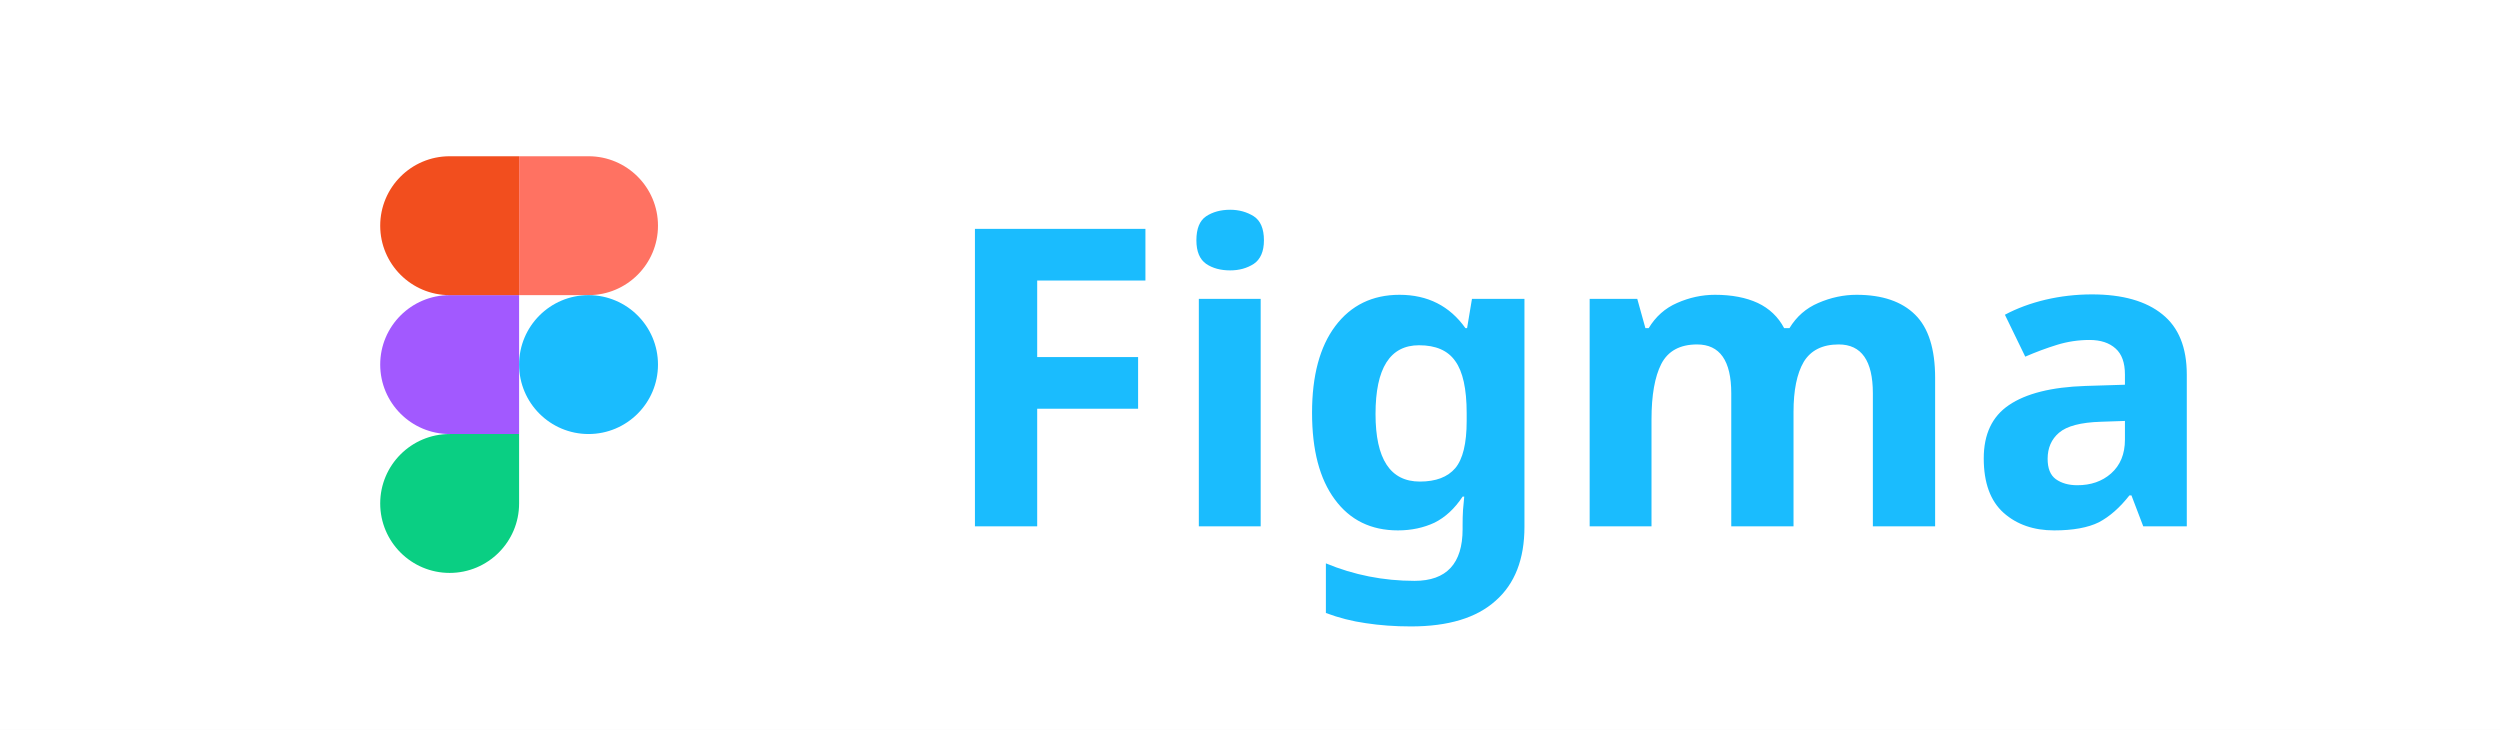
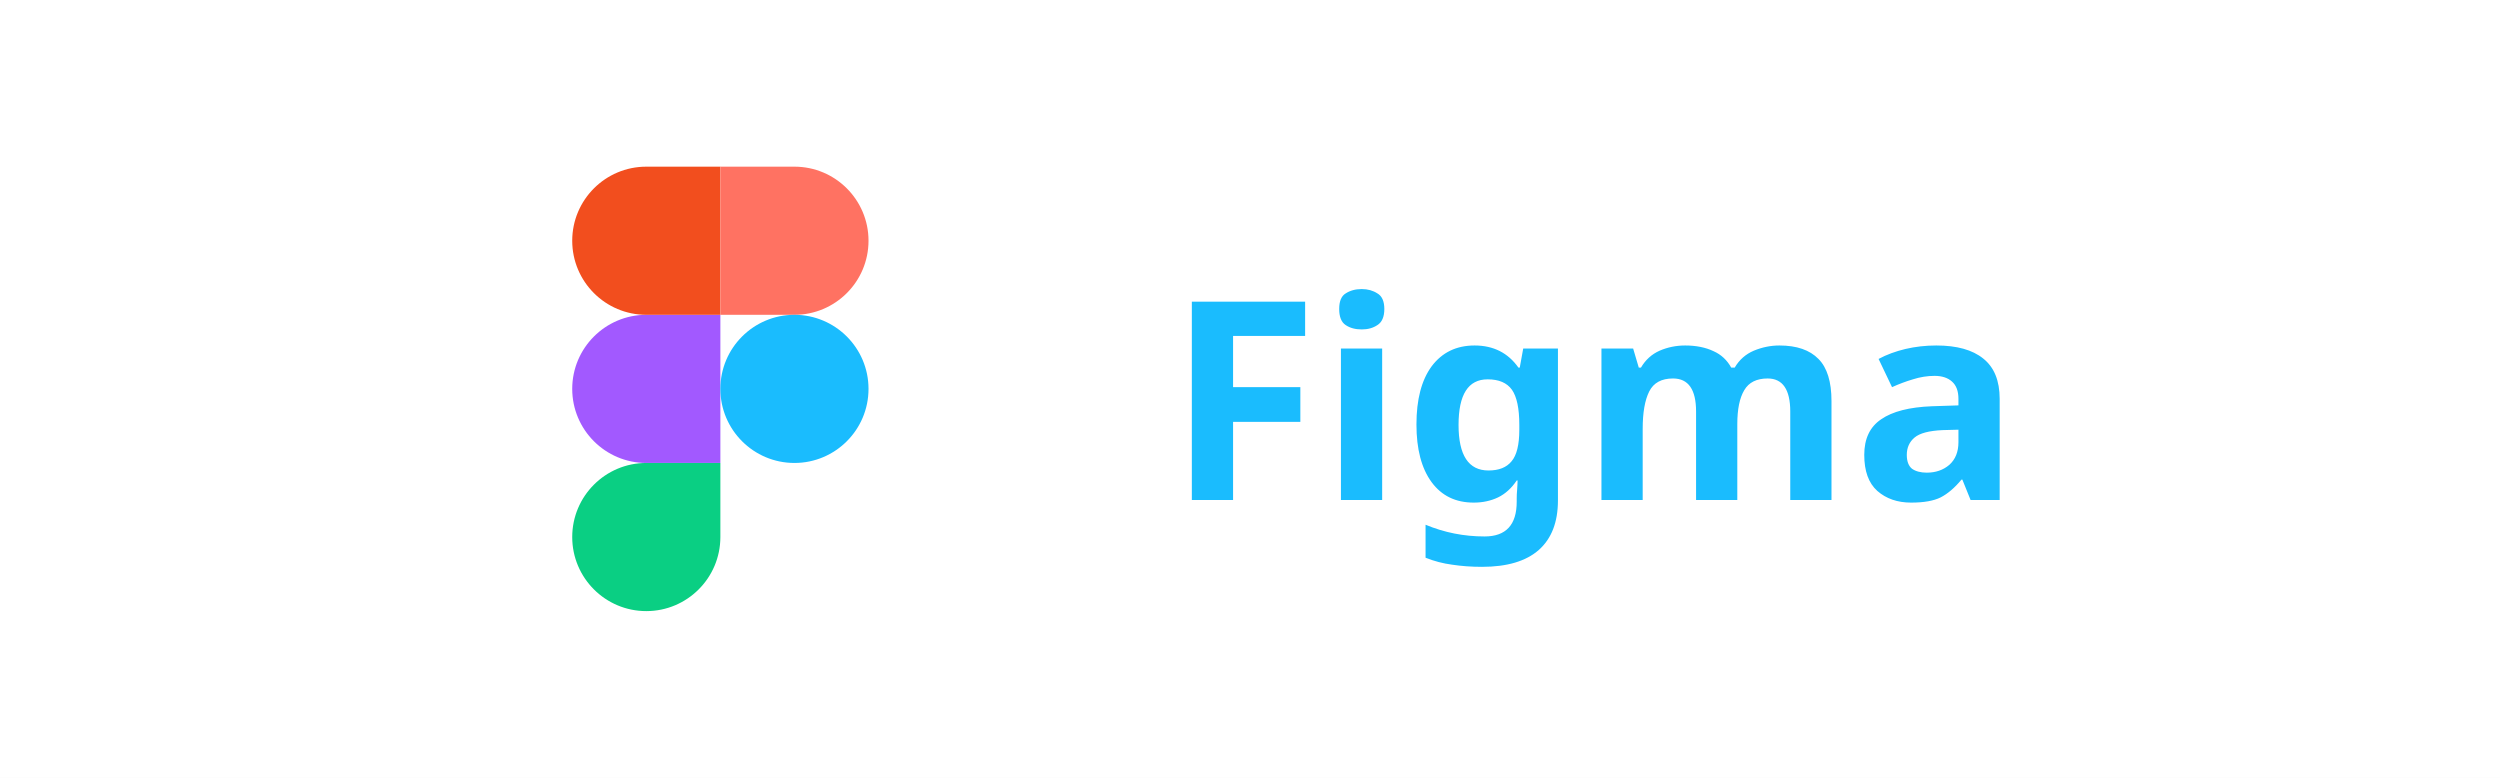
- <svg xmlns="http://www.w3.org/2000/svg" width="96" height="28" viewBox="0 0 96 28">
-   <style>text{font:700 16px sans-serif}.s{animation:a 4.8s ease-in-out 1.2s infinite}@keyframes a{0%,36%{transform:translateY(-0px)}50%{transform:translateY(-28px)}50%,86%{transform:translateY(-28px)}100%{transform:translateY(-56px)}}@media (prefers-reduced-motion:reduce){.s{animation:none}.f:nth-child(n+2){display:none}}</style>
+ <svg xmlns="http://www.w3.org/2000/svg" width="90" height="28" viewBox="0 0 90 28">
+   <style>text{font:700 10px sans-serif}.s{animation:a 4.8s ease-in-out 1.2s infinite}@keyframes a{0%,36%{transform:translateY(-0px)}50%{transform:translateY(-28px)}50%,86%{transform:translateY(-28px)}100%{transform:translateY(-56px)}}@media (prefers-reduced-motion:reduce){.s{animation:none}.f:nth-child(n+2){display:none}}</style>
  <g class="s">
    <g class="f">
-       <rect width="96" height="28" fill="#fff" />
-       <g transform="translate(12 0)">
+       <rect width="90" height="28" fill="#fff" />
+       <g transform="translate(18 0)">
        <svg x="0" y="6" width="16" height="16" viewBox="0 0 54 80">
          <g clip-path="url(#clip0_912_3)">
            <path d="M13.333 80C20.693 80 26.667 74.027 26.667 66.667V53.334H13.333C5.973 53.334 0 59.307 0 66.667C0 74.027 5.973 80 13.333 80Z" fill="#0ACF83" />
            <path d="M0 40C0 32.64 5.973 26.666 13.333 26.666H26.667V53.333H13.333C5.973 53.333 0 47.36 0 40Z" fill="#A259FF" />
            <path d="M0 13.333C0 5.973 5.973 0 13.333 0H26.667V26.667H13.333C5.973 26.667 0 20.693 0 13.333Z" fill="#F24E1E" />
            <path d="M26.667 0H40C47.36 0 53.333 5.973 53.333 13.333C53.333 20.693 47.36 26.667 40 26.667H26.667V0Z" fill="#FF7262" />
            <path d="M53.333 40C53.333 47.36 47.36 53.333 40 53.333C32.64 53.333 26.667 47.36 26.667 40C26.667 32.64 32.64 26.666 40 26.666C47.36 26.666 53.333 32.64 53.333 40Z" fill="#1ABCFE" />
          </g>
          <defs>
            <clipPath id="clip0_912_3">
              <rect width="53.333" height="80" fill="white" />
            </clipPath>
          </defs>
        </svg>
-         <text fill="#1ABCFE" x="24" y="14" dominant-baseline="central" text-anchor="start">Figma</text>
+         <text fill="#1ABCFE" x="24" y="18" text-anchor="start">Figma</text>
      </g>
    </g>
    <g class="f" transform="translate(0 28)">
-       <rect width="96" height="28" fill="#fff" />
-       <g transform="translate(10.5 0)">
+       <rect width="90" height="28" fill="#fff" />
+       <g transform="translate(17 0)">
        <svg x="0" y="6" width="16" height="16" viewBox="0 0 91 80">
          <g clip-path="url(#clip0_906_1839)">
            <path d="M56.969 0H90.432V80L56.969 0Z" fill="#EB1000" />
            <path d="M33.463 0H0V80L33.463 0Z" fill="#EB1000" />
            <path d="M45.182 29.467L66.52 80H52.566L46.198 63.946H30.618L45.182 29.467Z" fill="#EB1000" />
          </g>
          <defs>
            <clipPath id="clip0_906_1839">
              <rect width="90.432" height="80" fill="white" />
            </clipPath>
          </defs>
        </svg>
-         <text fill="#EB1000" x="24" y="14" dominant-baseline="central" text-anchor="start">Adobe</text>
+         <text fill="#EB1000" x="24" y="18" text-anchor="start">Adobe</text>
      </g>
    </g>
    <g class="f" transform="translate(0 56)">
-       <rect width="96" height="28" fill="#fff" />
-       <g transform="translate(12 0)">
+       <rect width="90" height="28" fill="#fff" />
+       <g transform="translate(18 0)">
        <svg x="0" y="6" width="16" height="16" viewBox="0 0 54 80">
          <g clip-path="url(#clip0_912_3)">
            <path d="M13.333 80C20.693 80 26.667 74.027 26.667 66.667V53.334H13.333C5.973 53.334 0 59.307 0 66.667C0 74.027 5.973 80 13.333 80Z" fill="#0ACF83" />
            <path d="M0 40C0 32.64 5.973 26.666 13.333 26.666H26.667V53.333H13.333C5.973 53.333 0 47.36 0 40Z" fill="#A259FF" />
            <path d="M0 13.333C0 5.973 5.973 0 13.333 0H26.667V26.667H13.333C5.973 26.667 0 20.693 0 13.333Z" fill="#F24E1E" />
            <path d="M26.667 0H40C47.36 0 53.333 5.973 53.333 13.333C53.333 20.693 47.36 26.667 40 26.667H26.667V0Z" fill="#FF7262" />
            <path d="M53.333 40C53.333 47.36 47.36 53.333 40 53.333C32.64 53.333 26.667 47.36 26.667 40C26.667 32.64 32.64 26.666 40 26.666C47.36 26.666 53.333 32.64 53.333 40Z" fill="#1ABCFE" />
          </g>
          <defs>
            <clipPath id="clip0_912_3">
              <rect width="53.333" height="80" fill="white" />
            </clipPath>
          </defs>
        </svg>
-         <text fill="#1ABCFE" x="24" y="14" dominant-baseline="central" text-anchor="start">Figma</text>
+         <text fill="#1ABCFE" x="24" y="18" text-anchor="start">Figma</text>
      </g>
    </g>
  </g>
</svg>
